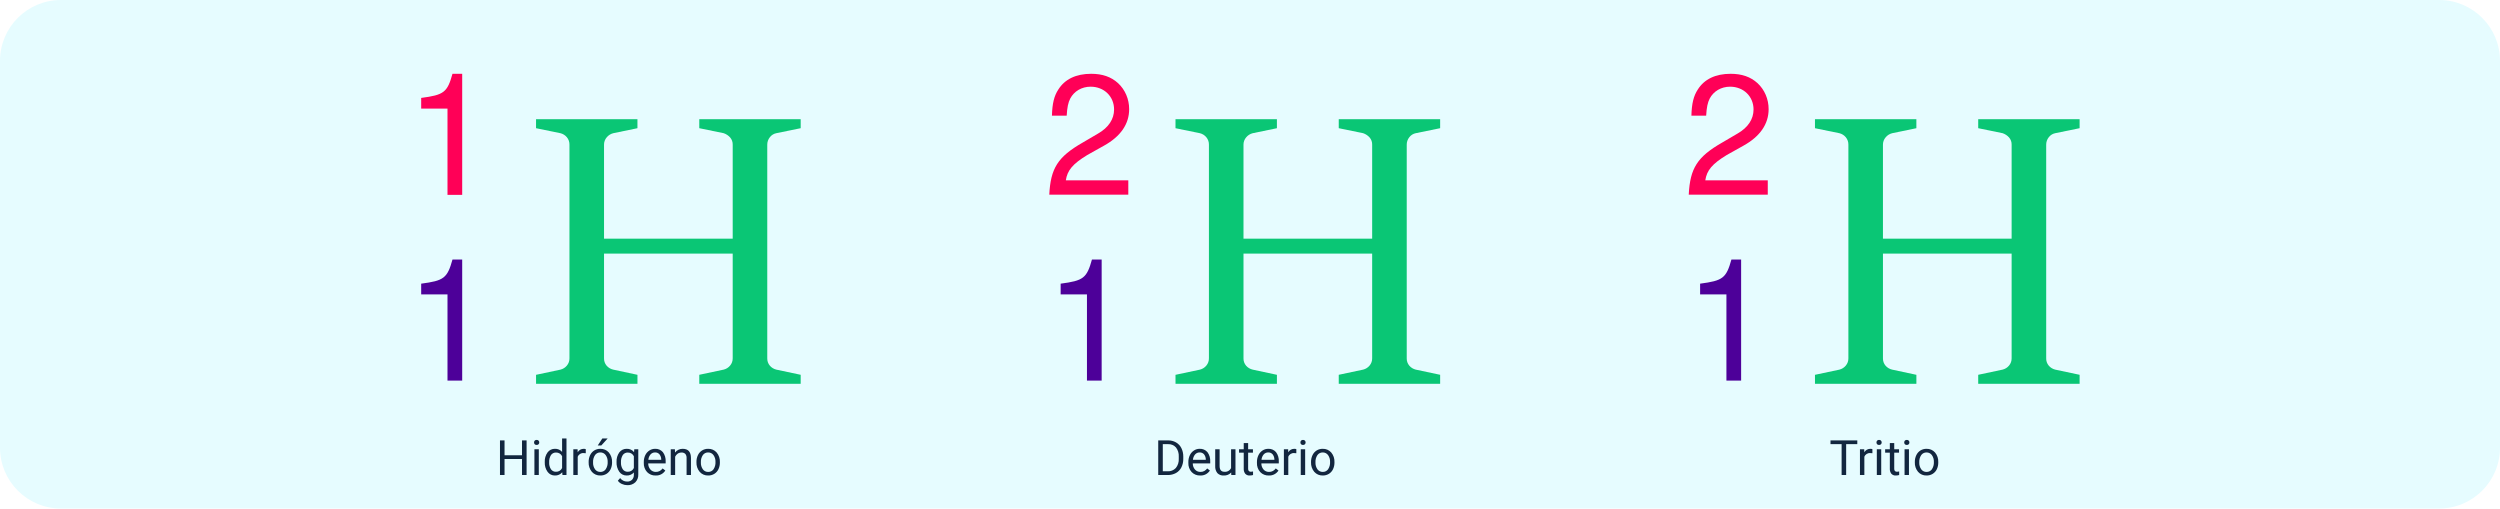
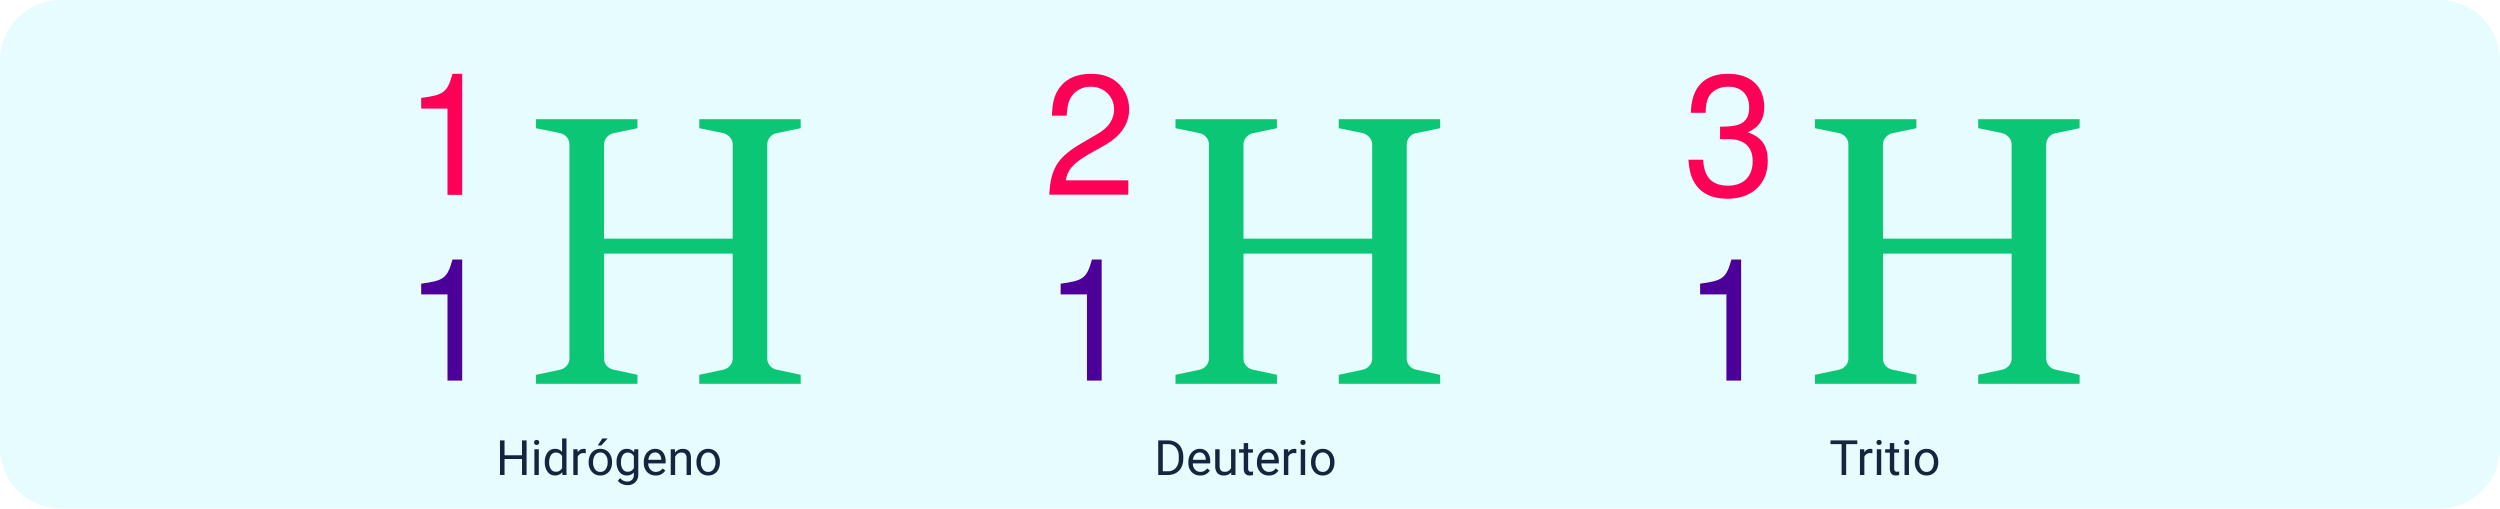
<svg xmlns="http://www.w3.org/2000/svg" width="821" height="167" viewBox="0 0 821 167">
-   <g id="Grupo_1108951" data-name="Grupo 1108951" transform="translate(-389.051 -3509)">
-     <path id="Trazado_899862" data-name="Trazado 899862" d="M20,0H801a20,20,0,0,1,20,20V147a20,20,0,0,1-20,20H20A20,20,0,0,1,0,147V20A20,20,0,0,1,20,0Z" transform="translate(389.051 3509)" fill="#e6fcff" />
-     <path id="Trazado_899863" data-name="Trazado 899863" d="M-27.066,0h-1.508V-5.258h-5.734V0h-1.5V-11.375h1.5v4.891h5.734v-4.891h1.508Zm4.008,0H-24.5V-8.453h1.445Zm-1.562-10.7a.863.863,0,0,1,.215-.594.807.807,0,0,1,.637-.242.819.819,0,0,1,.641.242.854.854,0,0,1,.219.594.826.826,0,0,1-.219.586.834.834,0,0,1-.641.234.821.821,0,0,1-.637-.234A.834.834,0,0,1-24.621-10.7ZM-21.1-4.3a4.952,4.952,0,0,1,.922-3.129,2.915,2.915,0,0,1,2.414-1.184A2.932,2.932,0,0,1-15.41-7.594V-12h1.445V0h-1.328l-.07-.906A2.943,2.943,0,0,1-17.777.156a2.887,2.887,0,0,1-2.395-1.2A5.008,5.008,0,0,1-21.1-4.187Zm1.445.164a3.749,3.749,0,0,0,.594,2.25,1.92,1.92,0,0,0,1.641.813A2.108,2.108,0,0,0-15.41-2.3V-6.187a2.125,2.125,0,0,0-1.992-1.2,1.929,1.929,0,0,0-1.656.82A4.128,4.128,0,0,0-19.652-4.133ZM-7.637-7.156a4.331,4.331,0,0,0-.711-.055A1.9,1.9,0,0,0-10.277-6V0h-1.445V-8.453h1.406l.023.977A2.251,2.251,0,0,1-8.277-8.609a1.477,1.477,0,0,1,.641.109ZM-6.691-4.3A4.993,4.993,0,0,1-6.2-6.539,3.643,3.643,0,0,1-4.844-8.07a3.7,3.7,0,0,1,1.988-.539,3.565,3.565,0,0,1,2.793,1.2A4.6,4.6,0,0,1,1-4.234v.1A5.036,5.036,0,0,1,.531-1.918,3.589,3.589,0,0,1-.82-.391,3.743,3.743,0,0,1-2.84.156a3.556,3.556,0,0,1-2.785-1.2A4.575,4.575,0,0,1-6.691-4.2Zm1.453.172a3.616,3.616,0,0,0,.652,2.258,2.088,2.088,0,0,0,1.746.852,2.075,2.075,0,0,0,1.75-.863A3.955,3.955,0,0,0-.441-4.3,3.61,3.61,0,0,0-1.1-6.559a2.1,2.1,0,0,0-1.754-.863,2.075,2.075,0,0,0-1.727.852A3.925,3.925,0,0,0-5.238-4.133ZM-2.2-12h1.75L-2.543-9.7H-3.707ZM2.473-4.3a4.968,4.968,0,0,1,.914-3.145A2.923,2.923,0,0,1,5.809-8.609,2.908,2.908,0,0,1,8.223-7.516l.07-.937h1.32V-.2a3.439,3.439,0,0,1-.973,2.586,3.589,3.589,0,0,1-2.613.945,4.348,4.348,0,0,1-1.789-.391A3.08,3.08,0,0,1,2.9,1.867L3.652,1A2.826,2.826,0,0,0,5.926,2.148,2.214,2.214,0,0,0,7.57,1.555,2.269,2.269,0,0,0,8.16-.117V-.844a2.971,2.971,0,0,1-2.367,1,2.887,2.887,0,0,1-2.4-1.2A5.224,5.224,0,0,1,2.473-4.3Zm1.453.164a3.79,3.79,0,0,0,.586,2.246,1.9,1.9,0,0,0,1.641.816A2.117,2.117,0,0,0,8.16-2.312V-6.172A2.142,2.142,0,0,0,6.168-7.383a1.921,1.921,0,0,0-1.648.82A4.128,4.128,0,0,0,3.926-4.133ZM15.3.156A3.693,3.693,0,0,1,12.5-.973a4.19,4.19,0,0,1-1.078-3.02v-.266a5.073,5.073,0,0,1,.48-2.246A3.748,3.748,0,0,1,13.25-8.051a3.378,3.378,0,0,1,1.871-.559,3.166,3.166,0,0,1,2.563,1.086A4.7,4.7,0,0,1,18.6-4.414v.6H12.871a3,3,0,0,0,.73,2.02,2.3,2.3,0,0,0,1.777.77,2.517,2.517,0,0,0,1.3-.312,3.259,3.259,0,0,0,.93-.828l.883.688A3.55,3.55,0,0,1,15.3.156Zm-.18-7.578a1.928,1.928,0,0,0-1.469.637A3.1,3.1,0,0,0,12.918-5h4.234v-.109a2.753,2.753,0,0,0-.594-1.707A1.815,1.815,0,0,0,15.121-7.422Zm6.516-1.031.047,1.063a3.08,3.08,0,0,1,2.531-1.219q2.68,0,2.7,3.023V0H25.473V-5.594a1.946,1.946,0,0,0-.418-1.352,1.675,1.675,0,0,0-1.277-.437,2.086,2.086,0,0,0-1.234.375,2.546,2.546,0,0,0-.828.984V0H20.27V-8.453ZM28.715-4.3A4.993,4.993,0,0,1,29.2-6.539,3.643,3.643,0,0,1,30.563-8.07a3.7,3.7,0,0,1,1.988-.539,3.565,3.565,0,0,1,2.793,1.2,4.6,4.6,0,0,1,1.066,3.18v.1a5.036,5.036,0,0,1-.473,2.215A3.589,3.589,0,0,1,34.586-.391a3.743,3.743,0,0,1-2.02.547,3.556,3.556,0,0,1-2.785-1.2A4.575,4.575,0,0,1,28.715-4.2Zm1.453.172a3.616,3.616,0,0,0,.652,2.258,2.088,2.088,0,0,0,1.746.852,2.075,2.075,0,0,0,1.75-.863A3.955,3.955,0,0,0,34.965-4.3a3.61,3.61,0,0,0-.66-2.254,2.1,2.1,0,0,0-1.754-.863,2.075,2.075,0,0,0-1.727.852A3.925,3.925,0,0,0,30.168-4.133Z" transform="translate(589.051 3665)" fill="#12263f" />
-     <path id="Trazado_899864" data-name="Trazado 899864" d="M-28.637,0V-11.375h3.211a5.169,5.169,0,0,1,2.625.656,4.438,4.438,0,0,1,1.762,1.867A6.078,6.078,0,0,1-20.41-6.07v.727a6.1,6.1,0,0,1-.621,2.82A4.369,4.369,0,0,1-22.8-.664,5.5,5.5,0,0,1-25.488,0Zm1.5-10.141v8.914h1.578a3.435,3.435,0,0,0,2.7-1.078,4.452,4.452,0,0,0,.965-3.07v-.664a4.522,4.522,0,0,0-.91-3.012,3.24,3.24,0,0,0-2.582-1.09ZM-14.863.156a3.693,3.693,0,0,1-2.8-1.129,4.19,4.19,0,0,1-1.078-3.02v-.266a5.073,5.073,0,0,1,.48-2.246,3.748,3.748,0,0,1,1.344-1.547,3.378,3.378,0,0,1,1.871-.559A3.166,3.166,0,0,1-12.48-7.523a4.7,4.7,0,0,1,.914,3.109v.6h-5.727a3,3,0,0,0,.73,2.02,2.3,2.3,0,0,0,1.777.77,2.517,2.517,0,0,0,1.3-.312,3.259,3.259,0,0,0,.93-.828l.883.688A3.55,3.55,0,0,1-14.863.156Zm-.18-7.578a1.928,1.928,0,0,0-1.469.637A3.1,3.1,0,0,0-17.246-5h4.234v-.109a2.753,2.753,0,0,0-.594-1.707A1.815,1.815,0,0,0-15.043-7.422ZM-4.676-.836A3.07,3.07,0,0,1-7.152.156,2.628,2.628,0,0,1-9.211-.629a3.4,3.4,0,0,1-.715-2.324v-5.5H-8.48v5.461q0,1.922,1.563,1.922A2.163,2.163,0,0,0-4.715-2.3V-8.453H-3.27V0H-4.645ZM.887-10.5v2.047H2.465v1.117H.887v5.242a1.171,1.171,0,0,0,.211.762.888.888,0,0,0,.719.254A3.5,3.5,0,0,0,2.5-1.172V0A4.19,4.19,0,0,1,1.395.156,1.8,1.8,0,0,1-.066-.43,2.517,2.517,0,0,1-.559-2.094V-7.336H-2.1V-8.453H-.559V-10.5ZM7.66.156a3.693,3.693,0,0,1-2.8-1.129,4.19,4.19,0,0,1-1.078-3.02v-.266A5.073,5.073,0,0,1,4.266-6.5,3.748,3.748,0,0,1,5.609-8.051,3.378,3.378,0,0,1,7.48-8.609a3.166,3.166,0,0,1,2.563,1.086,4.7,4.7,0,0,1,.914,3.109v.6H5.23a3,3,0,0,0,.73,2.02,2.3,2.3,0,0,0,1.777.77,2.517,2.517,0,0,0,1.3-.312,3.259,3.259,0,0,0,.93-.828l.883.688A3.55,3.55,0,0,1,7.66.156ZM7.48-7.422a1.928,1.928,0,0,0-1.469.637A3.1,3.1,0,0,0,5.277-5H9.512v-.109a2.753,2.753,0,0,0-.594-1.707A1.815,1.815,0,0,0,7.48-7.422Zm9.234.266A4.331,4.331,0,0,0,16-7.211,1.9,1.9,0,0,0,14.074-6V0H12.629V-8.453h1.406l.023.977a2.251,2.251,0,0,1,2.016-1.133,1.477,1.477,0,0,1,.641.109ZM19.613,0H18.168V-8.453h1.445ZM18.051-10.7a.863.863,0,0,1,.215-.594.807.807,0,0,1,.637-.242.819.819,0,0,1,.641.242.854.854,0,0,1,.219.594.826.826,0,0,1-.219.586.834.834,0,0,1-.641.234.821.821,0,0,1-.637-.234A.834.834,0,0,1,18.051-10.7ZM21.543-4.3a4.993,4.993,0,0,1,.488-2.234A3.643,3.643,0,0,1,23.391-8.07a3.7,3.7,0,0,1,1.988-.539,3.565,3.565,0,0,1,2.793,1.2,4.6,4.6,0,0,1,1.066,3.18v.1a5.036,5.036,0,0,1-.473,2.215A3.589,3.589,0,0,1,27.414-.391a3.743,3.743,0,0,1-2.02.547,3.556,3.556,0,0,1-2.785-1.2A4.575,4.575,0,0,1,21.543-4.2ZM23-4.133a3.616,3.616,0,0,0,.652,2.258,2.088,2.088,0,0,0,1.746.852,2.075,2.075,0,0,0,1.75-.863A3.955,3.955,0,0,0,27.793-4.3a3.61,3.61,0,0,0-.66-2.254,2.1,2.1,0,0,0-1.754-.863,2.075,2.075,0,0,0-1.727.852A3.925,3.925,0,0,0,23-4.133Z" transform="translate(798.051 3665)" fill="#12263f" />
-     <path id="Trazado_899865" data-name="Trazado 899865" d="M-9.066-10.141h-3.656V0h-1.492V-10.141h-3.648v-1.234h8.8Zm4.961,2.984a4.331,4.331,0,0,0-.711-.055A1.9,1.9,0,0,0-6.746-6V0H-8.191V-8.453h1.406l.023.977A2.251,2.251,0,0,1-4.746-8.609a1.477,1.477,0,0,1,.641.109ZM-1.207,0H-2.652V-8.453h1.445ZM-2.77-10.7a.863.863,0,0,1,.215-.594.807.807,0,0,1,.637-.242.819.819,0,0,1,.641.242.854.854,0,0,1,.219.594.826.826,0,0,1-.219.586.834.834,0,0,1-.641.234.821.821,0,0,1-.637-.234A.834.834,0,0,1-2.77-10.7Zm5.836.2v2.047H4.645v1.117H3.066v5.242a1.171,1.171,0,0,0,.211.762A.888.888,0,0,0,4-1.078a3.5,3.5,0,0,0,.688-.094V0A4.19,4.19,0,0,1,3.574.156,1.8,1.8,0,0,1,2.113-.43a2.517,2.517,0,0,1-.492-1.664V-7.336H.082V-8.453H1.621V-10.5ZM7.9,0H6.457V-8.453H7.9ZM6.34-10.7a.863.863,0,0,1,.215-.594.807.807,0,0,1,.637-.242.819.819,0,0,1,.641.242.854.854,0,0,1,.219.594.826.826,0,0,1-.219.586.834.834,0,0,1-.641.234.821.821,0,0,1-.637-.234A.834.834,0,0,1,6.34-10.7ZM9.832-4.3a4.993,4.993,0,0,1,.488-2.234A3.643,3.643,0,0,1,11.68-8.07a3.7,3.7,0,0,1,1.988-.539,3.565,3.565,0,0,1,2.793,1.2,4.6,4.6,0,0,1,1.066,3.18v.1a5.036,5.036,0,0,1-.473,2.215A3.589,3.589,0,0,1,15.7-.391a3.743,3.743,0,0,1-2.02.547,3.556,3.556,0,0,1-2.785-1.2A4.575,4.575,0,0,1,9.832-4.2Zm1.453.172a3.616,3.616,0,0,0,.652,2.258,2.088,2.088,0,0,0,1.746.852,2.075,2.075,0,0,0,1.75-.863A3.955,3.955,0,0,0,16.082-4.3a3.61,3.61,0,0,0-.66-2.254,2.1,2.1,0,0,0-1.754-.863,2.075,2.075,0,0,0-1.727.852A3.925,3.925,0,0,0,11.285-4.133Z" transform="translate(1008.051 3665)" fill="#12263f" />
-     <g id="Grupo_1108415" data-name="Grupo 1108415" transform="translate(157 -19)">
+   <g id="Grupo_1108966" data-name="Grupo 1108966" transform="translate(-389.051 -3563.864)">
+     <path id="Trazado_899872" data-name="Trazado 899872" d="M20,0H801a20,20,0,0,1,20,20V147a20,20,0,0,1-20,20H20A20,20,0,0,1,0,147V20A20,20,0,0,1,20,0Z" transform="translate(389.051 3563.864)" fill="#e6fcff" />
+     <path id="Trazado_899873" data-name="Trazado 899873" d="M-27.066,0h-1.508V-5.258h-5.734V0h-1.5V-11.375h1.5v4.891h5.734v-4.891h1.508Zm4.008,0H-24.5V-8.453h1.445Zm-1.562-10.7a.863.863,0,0,1,.215-.594.807.807,0,0,1,.637-.242.819.819,0,0,1,.641.242.854.854,0,0,1,.219.594.826.826,0,0,1-.219.586.834.834,0,0,1-.641.234.821.821,0,0,1-.637-.234A.834.834,0,0,1-24.621-10.7ZM-21.1-4.3a4.952,4.952,0,0,1,.922-3.129,2.915,2.915,0,0,1,2.414-1.184A2.932,2.932,0,0,1-15.41-7.594V-12h1.445V0h-1.328l-.07-.906A2.943,2.943,0,0,1-17.777.156a2.887,2.887,0,0,1-2.395-1.2A5.008,5.008,0,0,1-21.1-4.187Zm1.445.164a3.749,3.749,0,0,0,.594,2.25,1.92,1.92,0,0,0,1.641.813A2.108,2.108,0,0,0-15.41-2.3V-6.187a2.125,2.125,0,0,0-1.992-1.2,1.929,1.929,0,0,0-1.656.82A4.128,4.128,0,0,0-19.652-4.133ZM-7.637-7.156a4.331,4.331,0,0,0-.711-.055A1.9,1.9,0,0,0-10.277-6V0h-1.445V-8.453h1.406l.023.977A2.251,2.251,0,0,1-8.277-8.609a1.477,1.477,0,0,1,.641.109ZM-6.691-4.3A4.993,4.993,0,0,1-6.2-6.539,3.643,3.643,0,0,1-4.844-8.07a3.7,3.7,0,0,1,1.988-.539,3.565,3.565,0,0,1,2.793,1.2A4.6,4.6,0,0,1,1-4.234v.1A5.036,5.036,0,0,1,.531-1.918,3.589,3.589,0,0,1-.82-.391,3.743,3.743,0,0,1-2.84.156a3.556,3.556,0,0,1-2.785-1.2A4.575,4.575,0,0,1-6.691-4.2Zm1.453.172a3.616,3.616,0,0,0,.652,2.258,2.088,2.088,0,0,0,1.746.852,2.075,2.075,0,0,0,1.75-.863A3.955,3.955,0,0,0-.441-4.3,3.61,3.61,0,0,0-1.1-6.559a2.1,2.1,0,0,0-1.754-.863,2.075,2.075,0,0,0-1.727.852A3.925,3.925,0,0,0-5.238-4.133ZM-2.2-12h1.75L-2.543-9.7H-3.707ZM2.473-4.3a4.968,4.968,0,0,1,.914-3.145A2.923,2.923,0,0,1,5.809-8.609,2.908,2.908,0,0,1,8.223-7.516l.07-.937h1.32V-.2a3.439,3.439,0,0,1-.973,2.586,3.589,3.589,0,0,1-2.613.945,4.348,4.348,0,0,1-1.789-.391A3.08,3.08,0,0,1,2.9,1.867L3.652,1A2.826,2.826,0,0,0,5.926,2.148,2.214,2.214,0,0,0,7.57,1.555,2.269,2.269,0,0,0,8.16-.117V-.844a2.971,2.971,0,0,1-2.367,1,2.887,2.887,0,0,1-2.4-1.2A5.224,5.224,0,0,1,2.473-4.3Zm1.453.164a3.79,3.79,0,0,0,.586,2.246,1.9,1.9,0,0,0,1.641.816A2.117,2.117,0,0,0,8.16-2.312V-6.172A2.142,2.142,0,0,0,6.168-7.383a1.921,1.921,0,0,0-1.648.82A4.128,4.128,0,0,0,3.926-4.133ZM15.3.156A3.693,3.693,0,0,1,12.5-.973a4.19,4.19,0,0,1-1.078-3.02v-.266a5.073,5.073,0,0,1,.48-2.246A3.748,3.748,0,0,1,13.25-8.051a3.378,3.378,0,0,1,1.871-.559,3.166,3.166,0,0,1,2.563,1.086A4.7,4.7,0,0,1,18.6-4.414v.6H12.871a3,3,0,0,0,.73,2.02,2.3,2.3,0,0,0,1.777.77,2.517,2.517,0,0,0,1.3-.312,3.259,3.259,0,0,0,.93-.828l.883.688A3.55,3.55,0,0,1,15.3.156Zm-.18-7.578a1.928,1.928,0,0,0-1.469.637A3.1,3.1,0,0,0,12.918-5h4.234v-.109a2.753,2.753,0,0,0-.594-1.707A1.815,1.815,0,0,0,15.121-7.422Zm6.516-1.031.047,1.063a3.08,3.08,0,0,1,2.531-1.219q2.68,0,2.7,3.023V0H25.473V-5.594a1.946,1.946,0,0,0-.418-1.352,1.675,1.675,0,0,0-1.277-.437,2.086,2.086,0,0,0-1.234.375,2.546,2.546,0,0,0-.828.984V0H20.27V-8.453ZM28.715-4.3A4.993,4.993,0,0,1,29.2-6.539,3.643,3.643,0,0,1,30.563-8.07a3.7,3.7,0,0,1,1.988-.539,3.565,3.565,0,0,1,2.793,1.2,4.6,4.6,0,0,1,1.066,3.18v.1a5.036,5.036,0,0,1-.473,2.215A3.589,3.589,0,0,1,34.586-.391a3.743,3.743,0,0,1-2.02.547,3.556,3.556,0,0,1-2.785-1.2A4.575,4.575,0,0,1,28.715-4.2Zm1.453.172a3.616,3.616,0,0,0,.652,2.258,2.088,2.088,0,0,0,1.746.852,2.075,2.075,0,0,0,1.75-.863A3.955,3.955,0,0,0,34.965-4.3a3.61,3.61,0,0,0-.66-2.254,2.1,2.1,0,0,0-1.754-.863,2.075,2.075,0,0,0-1.727.852A3.925,3.925,0,0,0,30.168-4.133Z" transform="translate(589.051 3719.864)" fill="#12263f" />
+     <path id="Trazado_899874" data-name="Trazado 899874" d="M-28.637,0V-11.375h3.211a5.169,5.169,0,0,1,2.625.656,4.438,4.438,0,0,1,1.762,1.867A6.078,6.078,0,0,1-20.41-6.07v.727a6.1,6.1,0,0,1-.621,2.82A4.369,4.369,0,0,1-22.8-.664,5.5,5.5,0,0,1-25.488,0Zm1.5-10.141v8.914h1.578a3.435,3.435,0,0,0,2.7-1.078,4.452,4.452,0,0,0,.965-3.07v-.664a4.522,4.522,0,0,0-.91-3.012,3.24,3.24,0,0,0-2.582-1.09ZM-14.863.156a3.693,3.693,0,0,1-2.8-1.129,4.19,4.19,0,0,1-1.078-3.02v-.266a5.073,5.073,0,0,1,.48-2.246,3.748,3.748,0,0,1,1.344-1.547,3.378,3.378,0,0,1,1.871-.559A3.166,3.166,0,0,1-12.48-7.523a4.7,4.7,0,0,1,.914,3.109v.6h-5.727a3,3,0,0,0,.73,2.02,2.3,2.3,0,0,0,1.777.77,2.517,2.517,0,0,0,1.3-.312,3.259,3.259,0,0,0,.93-.828l.883.688A3.55,3.55,0,0,1-14.863.156Zm-.18-7.578a1.928,1.928,0,0,0-1.469.637A3.1,3.1,0,0,0-17.246-5h4.234v-.109a2.753,2.753,0,0,0-.594-1.707A1.815,1.815,0,0,0-15.043-7.422ZM-4.676-.836A3.07,3.07,0,0,1-7.152.156,2.628,2.628,0,0,1-9.211-.629a3.4,3.4,0,0,1-.715-2.324v-5.5H-8.48v5.461q0,1.922,1.563,1.922A2.163,2.163,0,0,0-4.715-2.3V-8.453H-3.27V0H-4.645ZM.887-10.5v2.047H2.465v1.117H.887v5.242a1.171,1.171,0,0,0,.211.762.888.888,0,0,0,.719.254A3.5,3.5,0,0,0,2.5-1.172V0A4.19,4.19,0,0,1,1.395.156,1.8,1.8,0,0,1-.066-.43,2.517,2.517,0,0,1-.559-2.094V-7.336H-2.1V-8.453H-.559V-10.5ZM7.66.156a3.693,3.693,0,0,1-2.8-1.129,4.19,4.19,0,0,1-1.078-3.02v-.266A5.073,5.073,0,0,1,4.266-6.5,3.748,3.748,0,0,1,5.609-8.051,3.378,3.378,0,0,1,7.48-8.609a3.166,3.166,0,0,1,2.563,1.086,4.7,4.7,0,0,1,.914,3.109v.6H5.23a3,3,0,0,0,.73,2.02,2.3,2.3,0,0,0,1.777.77,2.517,2.517,0,0,0,1.3-.312,3.259,3.259,0,0,0,.93-.828l.883.688A3.55,3.55,0,0,1,7.66.156ZM7.48-7.422a1.928,1.928,0,0,0-1.469.637A3.1,3.1,0,0,0,5.277-5H9.512v-.109a2.753,2.753,0,0,0-.594-1.707A1.815,1.815,0,0,0,7.48-7.422Zm9.234.266A4.331,4.331,0,0,0,16-7.211,1.9,1.9,0,0,0,14.074-6V0H12.629V-8.453h1.406l.023.977a2.251,2.251,0,0,1,2.016-1.133,1.477,1.477,0,0,1,.641.109ZM19.613,0H18.168V-8.453h1.445ZM18.051-10.7a.863.863,0,0,1,.215-.594.807.807,0,0,1,.637-.242.819.819,0,0,1,.641.242.854.854,0,0,1,.219.594.826.826,0,0,1-.219.586.834.834,0,0,1-.641.234.821.821,0,0,1-.637-.234A.834.834,0,0,1,18.051-10.7ZM21.543-4.3a4.993,4.993,0,0,1,.488-2.234A3.643,3.643,0,0,1,23.391-8.07a3.7,3.7,0,0,1,1.988-.539,3.565,3.565,0,0,1,2.793,1.2,4.6,4.6,0,0,1,1.066,3.18v.1a5.036,5.036,0,0,1-.473,2.215A3.589,3.589,0,0,1,27.414-.391a3.743,3.743,0,0,1-2.02.547,3.556,3.556,0,0,1-2.785-1.2A4.575,4.575,0,0,1,21.543-4.2ZM23-4.133a3.616,3.616,0,0,0,.652,2.258,2.088,2.088,0,0,0,1.746.852,2.075,2.075,0,0,0,1.75-.863A3.955,3.955,0,0,0,27.793-4.3a3.61,3.61,0,0,0-.66-2.254,2.1,2.1,0,0,0-1.754-.863,2.075,2.075,0,0,0-1.727.852A3.925,3.925,0,0,0,23-4.133Z" transform="translate(798.051 3719.864)" fill="#12263f" />
+     <path id="Trazado_899875" data-name="Trazado 899875" d="M-9.066-10.141h-3.656V0h-1.492V-10.141h-3.648v-1.234h8.8Zm4.961,2.984a4.331,4.331,0,0,0-.711-.055A1.9,1.9,0,0,0-6.746-6V0H-8.191V-8.453h1.406l.023.977A2.251,2.251,0,0,1-4.746-8.609a1.477,1.477,0,0,1,.641.109ZM-1.207,0H-2.652V-8.453h1.445ZM-2.77-10.7a.863.863,0,0,1,.215-.594.807.807,0,0,1,.637-.242.819.819,0,0,1,.641.242.854.854,0,0,1,.219.594.826.826,0,0,1-.219.586.834.834,0,0,1-.641.234.821.821,0,0,1-.637-.234A.834.834,0,0,1-2.77-10.7Zm5.836.2v2.047H4.645v1.117H3.066v5.242a1.171,1.171,0,0,0,.211.762A.888.888,0,0,0,4-1.078a3.5,3.5,0,0,0,.688-.094V0A4.19,4.19,0,0,1,3.574.156,1.8,1.8,0,0,1,2.113-.43a2.517,2.517,0,0,1-.492-1.664V-7.336H.082V-8.453H1.621V-10.5ZM7.9,0H6.457V-8.453H7.9ZM6.34-10.7a.863.863,0,0,1,.215-.594.807.807,0,0,1,.637-.242.819.819,0,0,1,.641.242.854.854,0,0,1,.219.594.826.826,0,0,1-.219.586.834.834,0,0,1-.641.234.821.821,0,0,1-.637-.234A.834.834,0,0,1,6.34-10.7ZM9.832-4.3a4.993,4.993,0,0,1,.488-2.234A3.643,3.643,0,0,1,11.68-8.07a3.7,3.7,0,0,1,1.988-.539,3.565,3.565,0,0,1,2.793,1.2,4.6,4.6,0,0,1,1.066,3.18v.1a5.036,5.036,0,0,1-.473,2.215A3.589,3.589,0,0,1,15.7-.391a3.743,3.743,0,0,1-2.02.547,3.556,3.556,0,0,1-2.785-1.2A4.575,4.575,0,0,1,9.832-4.2Zm1.453.172a3.616,3.616,0,0,0,.652,2.258,2.088,2.088,0,0,0,1.746.852,2.075,2.075,0,0,0,1.75-.863A3.955,3.955,0,0,0,16.082-4.3a3.61,3.61,0,0,0-.66-2.254,2.1,2.1,0,0,0-1.754-.863,2.075,2.075,0,0,0-1.727.852A3.925,3.925,0,0,0,11.285-4.133Z" transform="translate(1008.051 3719.864)" fill="#12263f" />
+     <g id="Grupo_1108415" data-name="Grupo 1108415" transform="translate(157 35.863)">
      <text id="_1" data-name="1" transform="translate(380.051 3592)" fill="#ff0057" font-size="55" font-family="Helvetica">
        <tspan x="-15.294" y="0">1</tspan>
      </text>
      <text id="_1-2" data-name="1" transform="translate(380.051 3653)" fill="#4d0099" font-size="55" font-family="Helvetica">
        <tspan x="-15.294" y="0">1</tspan>
      </text>
      <path id="Trazado_899356" data-name="Trazado 899356" d="M-70.482-56.914l8.01-1.7a3.96,3.96,0,0,0,2.113-1.325,3.6,3.6,0,0,0,.851-2.4v-70.136a3.686,3.686,0,0,0-.851-2.46,3.96,3.96,0,0,0-2.113-1.324l-8.01-1.64v-2.964h33.3v2.964l-7.947,1.64a4.049,4.049,0,0,0-2.144,1.356,3.638,3.638,0,0,0-.883,2.428v30.842H-5.9v-30.842a3.447,3.447,0,0,0-.851-2.4,5.019,5.019,0,0,0-2.113-1.388l-8.01-1.64v-2.964h33.3v2.964l-8.01,1.64a3.521,3.521,0,0,0-2.113,1.324,3.845,3.845,0,0,0-.851,2.46v70.136a3.565,3.565,0,0,0,.851,2.428,4.036,4.036,0,0,0,2.113,1.293l8.01,1.7v2.964h-33.3v-2.964l8.01-1.7a3.96,3.96,0,0,0,2.113-1.325,3.6,3.6,0,0,0,.851-2.4V-96.712H-48.155v34.374A3.565,3.565,0,0,0-47.3-59.91a4.051,4.051,0,0,0,2.176,1.293l7.947,1.7v2.964h-33.3Z" transform="translate(478.569 3708.004)" fill="#0ac675" />
    </g>
-     <g id="Grupo_1108414" data-name="Grupo 1108414" transform="translate(157 -19)">
+     <g id="Grupo_1108414" data-name="Grupo 1108414" transform="translate(157 35.863)">
      <text id="_2" data-name="2" transform="translate(590.051 3592)" fill="#ff0057" font-size="55" font-family="Helvetica">
        <tspan x="-15.294" y="0">2</tspan>
      </text>
      <text id="_1-3" data-name="1" transform="translate(590.051 3653)" fill="#4d0099" font-size="55" font-family="Helvetica">
        <tspan x="-15.294" y="0">1</tspan>
      </text>
      <path id="Trazado_899357" data-name="Trazado 899357" d="M-70.482-56.914l8.01-1.7a3.96,3.96,0,0,0,2.113-1.325,3.6,3.6,0,0,0,.851-2.4v-70.136a3.686,3.686,0,0,0-.851-2.46,3.96,3.96,0,0,0-2.113-1.324l-8.01-1.64v-2.964h33.3v2.964l-7.947,1.64a4.049,4.049,0,0,0-2.144,1.356,3.638,3.638,0,0,0-.883,2.428v30.842H-5.9v-30.842a3.447,3.447,0,0,0-.851-2.4,5.019,5.019,0,0,0-2.113-1.388l-8.01-1.64v-2.964h33.3v2.964l-8.01,1.64a3.521,3.521,0,0,0-2.113,1.324,3.845,3.845,0,0,0-.851,2.46v70.136a3.565,3.565,0,0,0,.851,2.428,4.036,4.036,0,0,0,2.113,1.293l8.01,1.7v2.964h-33.3v-2.964l8.01-1.7a3.96,3.96,0,0,0,2.113-1.325,3.6,3.6,0,0,0,.851-2.4V-96.712H-48.155v34.374A3.565,3.565,0,0,0-47.3-59.91a4.051,4.051,0,0,0,2.176,1.293l7.947,1.7v2.964h-33.3Z" transform="translate(688.569 3708.004)" fill="#0ac675" />
    </g>
-     <g id="Grupo_1108413" data-name="Grupo 1108413" transform="translate(157 -19)">
-       <text id="_2-2" data-name="2" transform="translate(800.051 3592)" fill="#ff0057" font-size="55" font-family="Helvetica">
-         <tspan x="-15.294" y="0">2</tspan>
+     <g id="Grupo_1108413" data-name="Grupo 1108413" transform="translate(157 35.863)">
+       <text id="_3" data-name="3" transform="translate(800.051 3592)" fill="#ff0057" font-size="55" font-family="Helvetica">
+         <tspan x="-15.294" y="0">3</tspan>
      </text>
      <text id="_1-4" data-name="1" transform="translate(800.051 3653)" fill="#4d0099" font-size="55" font-family="Helvetica">
        <tspan x="-15.294" y="0">1</tspan>
      </text>
      <path id="Trazado_899358" data-name="Trazado 899358" d="M-70.482-56.914l8.01-1.7a3.96,3.96,0,0,0,2.113-1.325,3.6,3.6,0,0,0,.851-2.4v-70.136a3.686,3.686,0,0,0-.851-2.46,3.96,3.96,0,0,0-2.113-1.324l-8.01-1.64v-2.964h33.3v2.964l-7.947,1.64a4.049,4.049,0,0,0-2.144,1.356,3.638,3.638,0,0,0-.883,2.428v30.842H-5.9v-30.842a3.447,3.447,0,0,0-.851-2.4,5.019,5.019,0,0,0-2.113-1.388l-8.01-1.64v-2.964h33.3v2.964l-8.01,1.64a3.521,3.521,0,0,0-2.113,1.324,3.845,3.845,0,0,0-.851,2.46v70.136a3.565,3.565,0,0,0,.851,2.428,4.036,4.036,0,0,0,2.113,1.293l8.01,1.7v2.964h-33.3v-2.964l8.01-1.7a3.96,3.96,0,0,0,2.113-1.325,3.6,3.6,0,0,0,.851-2.4V-96.712H-48.155v34.374A3.565,3.565,0,0,0-47.3-59.91a4.051,4.051,0,0,0,2.176,1.293l7.947,1.7v2.964h-33.3Z" transform="translate(898.569 3708.004)" fill="#0ac675" />
    </g>
  </g>
</svg>
